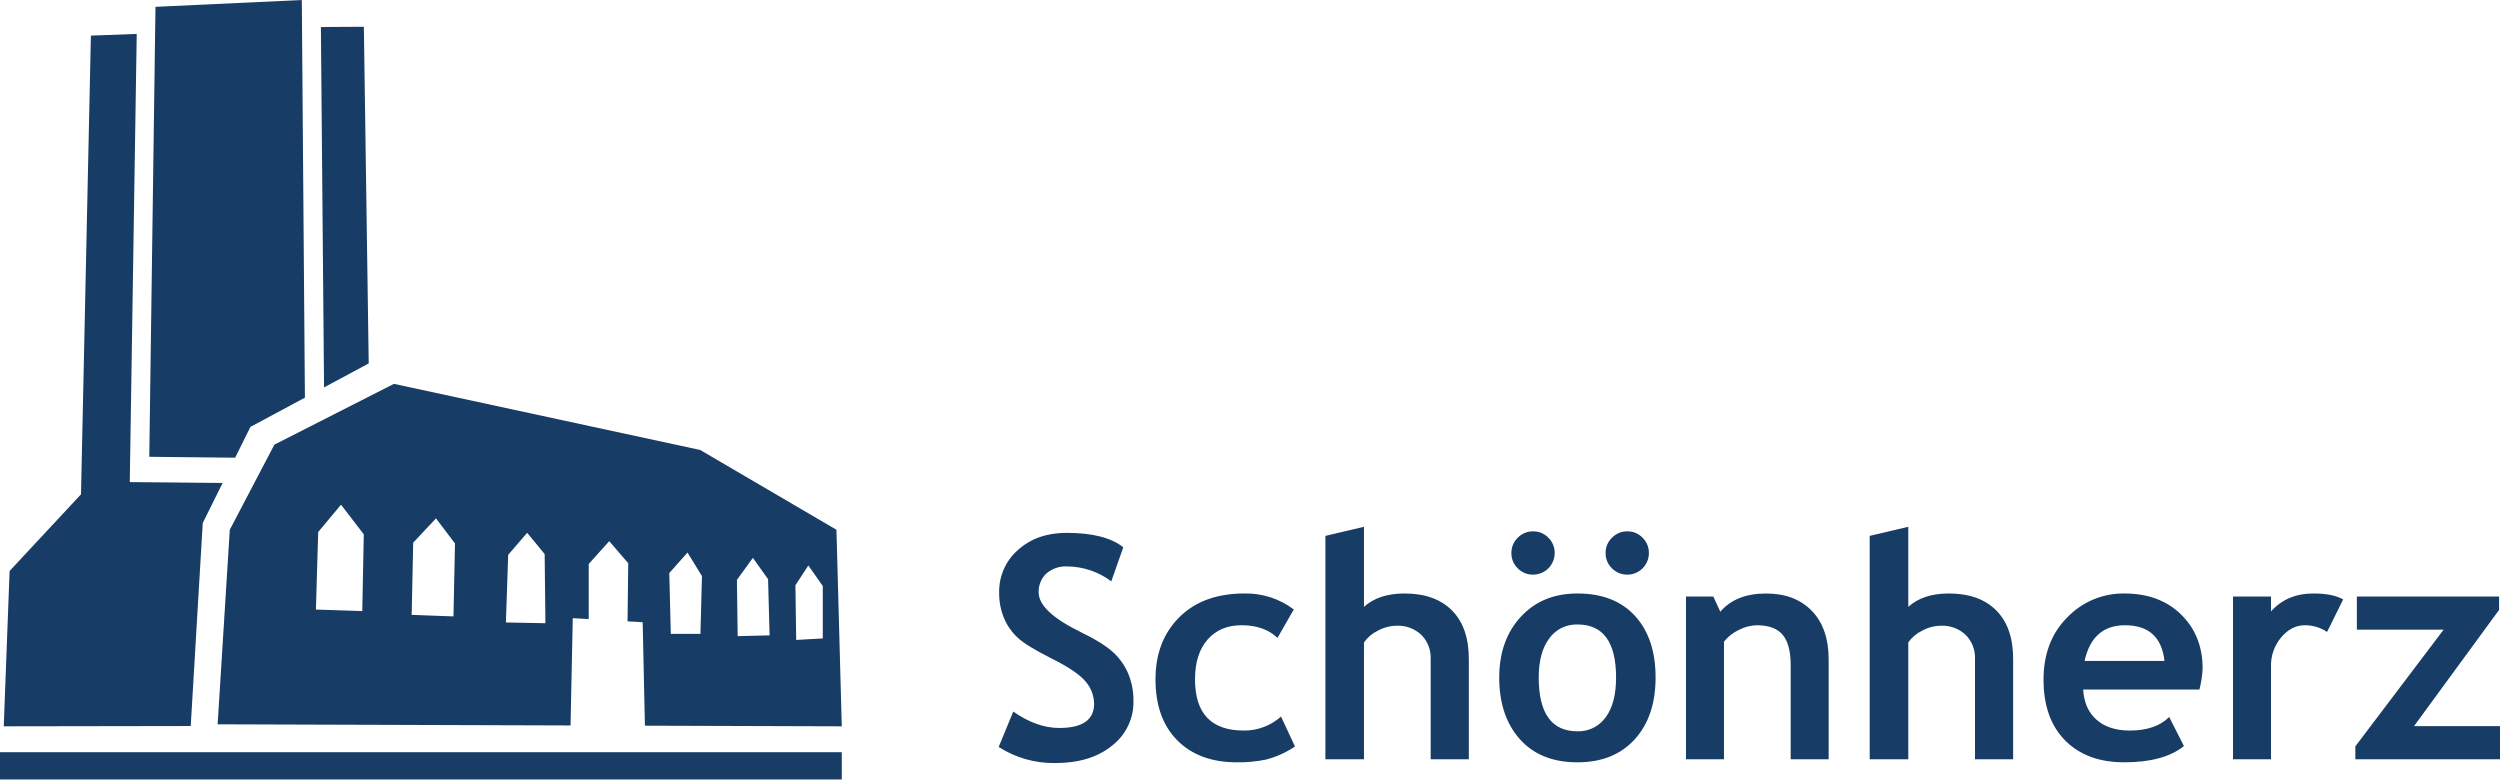
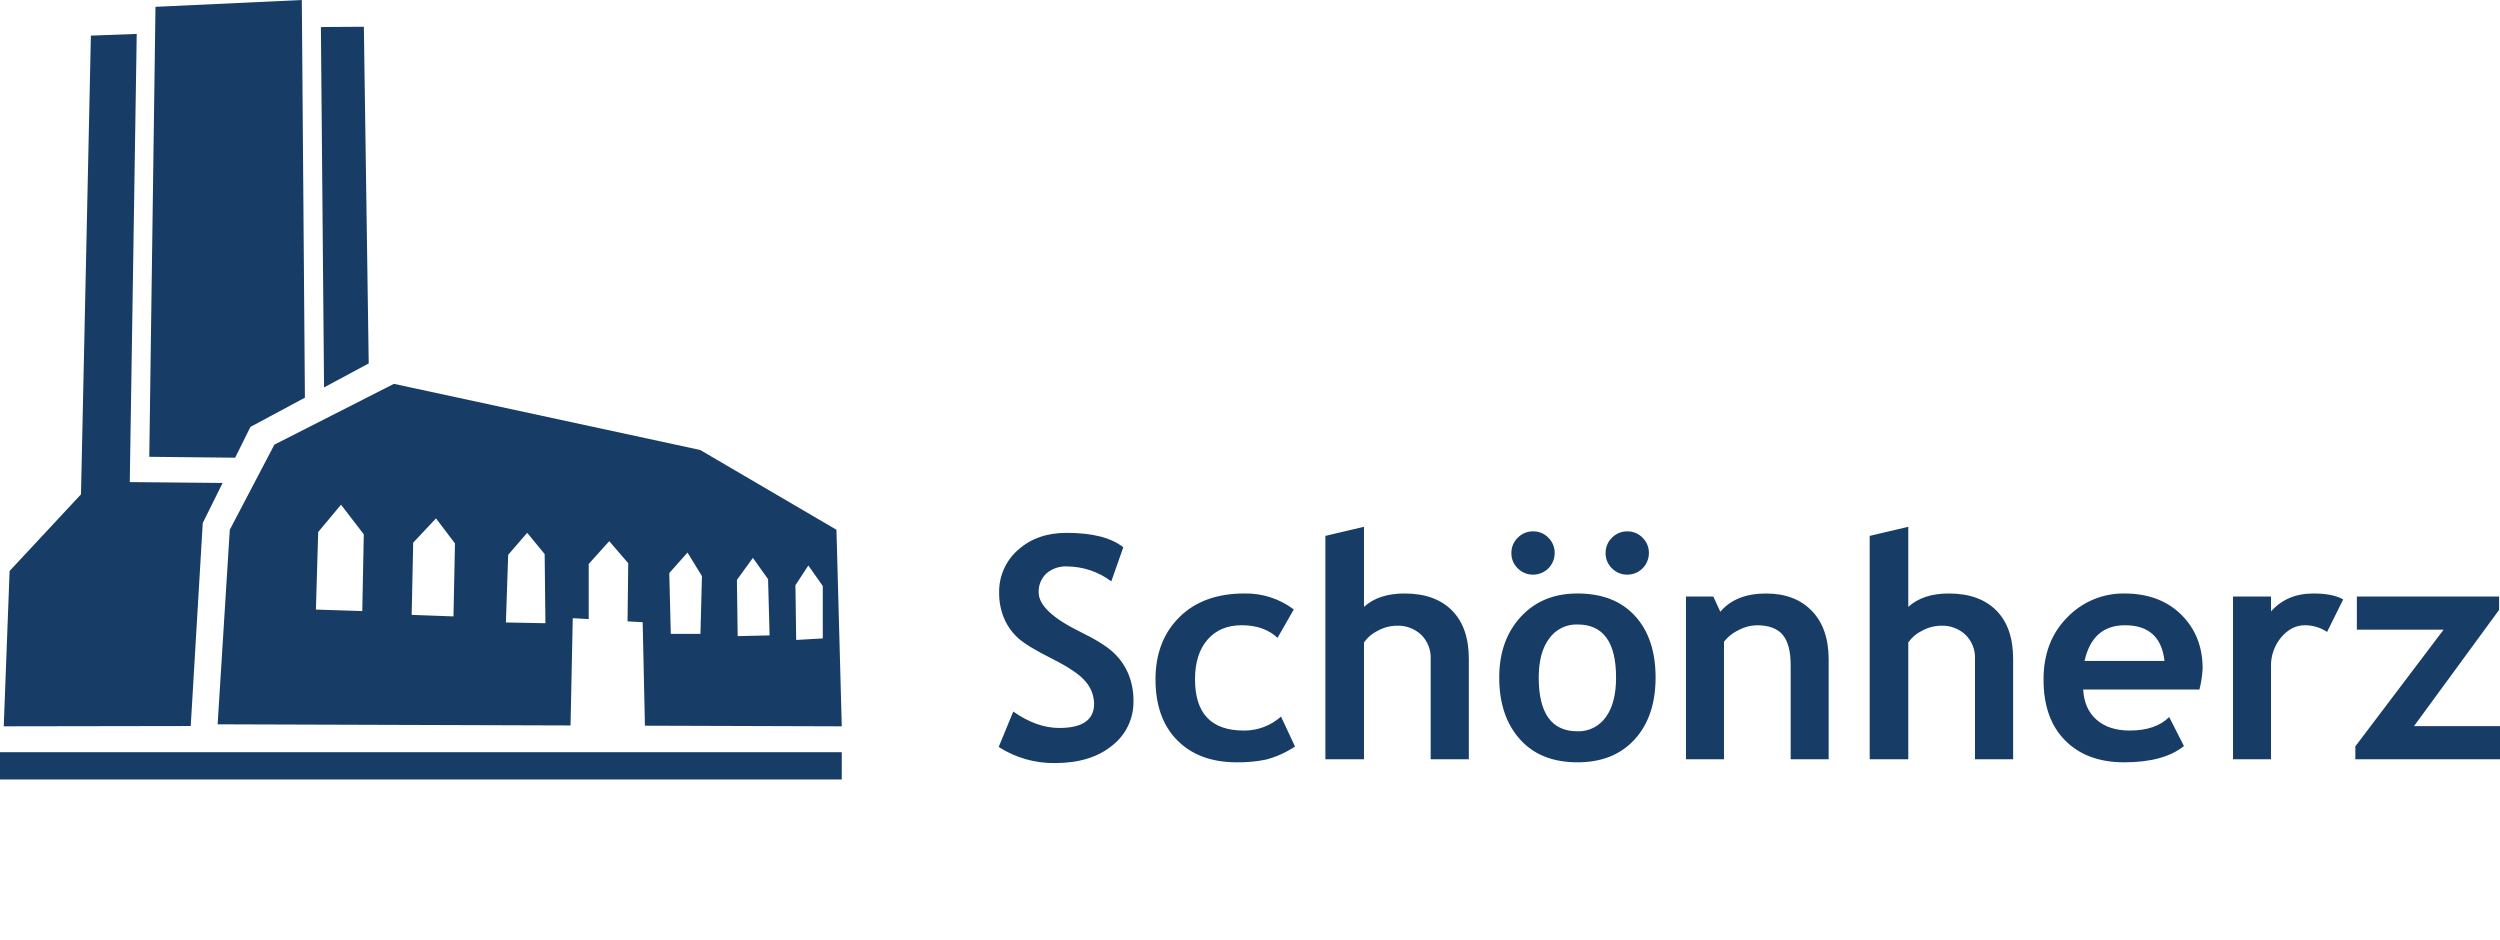
- <svg xmlns="http://www.w3.org/2000/svg" viewBox="0 0 823.953 256.894">
+ <svg xmlns="http://www.w3.org/2000/svg" viewBox="0 0 823.953 309.73">
  <path d="M77.5 150.85l-28.3-.3 2.044-148.3L99.472 0l1.02 131.063-17.959 9.637zm-10.679 21.523l6.55-13.2-30.6-.286 2.29-147.709-.746.028-14.359.531-3.263 151.186L3.165 188.19l-1.929 51.192 61.624-.1zm54.7-52.6l-1.6-110.953-13.221.08-.939.035 1.04 118.748zm-31.09 26.773l39.4-20.036 100.933 21.79 44.915 26.3 1.753 64.783-64.879-.21-.739-34.1-4.99-.289.231-19.162-6.261-7.264-6.762 7.514v18.168l-5.26-.3-.733 35.357-116.312-.377 4.007-64.12zm171.727 46.334l.25 18.032 8.766-.5v-17.28l-4.759-6.762zm-19.285-1.754l.25 18.534 10.519-.25-.5-18.534-5.009-7.013zm-22.291-2.254l.5 20.037h9.768l.5-19.035-4.759-7.764zm-53.847 16.28l13.024.25-.251-22.791-5.76-7.012-6.262 7.263zm-31.056-2.5l13.775.5.5-24.043-6.262-8.265-7.513 8.014zm-31.56-1.752l15.278.5.5-25.3-7.513-9.767-7.514 9.016zM0 256.894h277.432v-8.988H0zm347.678-5.4q11.819 0 18.856-5.759a18.142 18.142 0 0 0 7.036-14.674 22.9 22.9 0 0 0-1.7-8.99 20.407 20.407 0 0 0-4.958-7.061q-3.255-3.03-10.618-6.636-13.971-6.81-13.971-13.121a8.189 8.189 0 0 1 2.478-6.186 9.689 9.689 0 0 1 6.987-2.378 24.477 24.477 0 0 1 14.473 4.908l3.957-11.219q-5.961-4.756-18.681-4.757-9.765 0-16 5.609a18.187 18.187 0 0 0-6.235 14.123 21.256 21.256 0 0 0 1.577 8.313 18.581 18.581 0 0 0 4.508 6.486q2.93 2.73 11.368 6.961t11.143 7.638a11.35 11.35 0 0 1 2.7 7.161q0 8.014-11.468 8.013-7.465 0-15.175-5.408l-4.808 11.669a33.552 33.552 0 0 0 18.531 5.308zm62.451-55.894q-13.572 0-21.435 7.813t-7.863 20.487q0 12.871 7.188 20.108t19.606 7.237a45.19 45.19 0 0 0 9.641-.9 31.8 31.8 0 0 0 9.541-4.307l-4.608-9.867a18.156 18.156 0 0 1-12.27 4.608q-16.075 0-16.076-16.878 0-8.362 4.131-13.1t11.244-4.733q7.41 0 11.819 4.157l5.359-9.365a26.116 26.116 0 0 0-16.277-5.26zm73.971 54.642v-33.054q0-10.416-5.558-16t-15.626-5.588q-8.514 0-13.372 4.408v-26.39l-12.721 3v73.62h12.721v-38.509a11.56 11.56 0 0 1 4.507-3.831 13.248 13.248 0 0 1 6.26-1.677 11.175 11.175 0 0 1 8.114 3 10.575 10.575 0 0 1 3.1 7.962v33.054zm16.8-6.636q6.786 7.64 19.006 7.638 11.97 0 18.856-7.562t6.888-20.382q0-12.87-6.761-20.282t-18.981-7.418q-11.619 0-18.706 7.713t-7.087 19.987q0 12.67 6.785 20.306zm-.676-66.383a6.9 6.9 0 0 0-2.1 5.059 6.814 6.814 0 0 0 2.1 5.033 6.935 6.935 0 0 0 5.058 2.078 7.1 7.1 0 0 0 7.112-7.111 6.944 6.944 0 0 0-2.079-5.059 6.815 6.815 0 0 0-5.033-2.1 6.9 6.9 0 0 0-5.056 2.1zm10.367 33.2a11.041 11.041 0 0 1 9.315-4.608q12.721 0 12.72 17.478 0 8.515-3.43 13.122a10.976 10.976 0 0 1-9.29 4.607q-12.771 0-12.771-17.729.002-8.259 3.458-12.865zm20.683-33.2a6.9 6.9 0 0 0-2.1 5.059 6.817 6.817 0 0 0 2.1 5.033 6.937 6.937 0 0 0 5.059 2.078 7.095 7.095 0 0 0 7.111-7.111 6.943 6.943 0 0 0-2.078-5.059 6.817 6.817 0 0 0-5.033-2.1 6.9 6.9 0 0 0-5.057 2.1zm71.417 73.019v-32.9q0-10.264-5.534-16t-15.1-5.734q-9.966 0-15.074 6.01l-2.3-5.008h-9.014v53.637h12.521v-38.768a13.546 13.546 0 0 1 4.883-3.856 13.3 13.3 0 0 1 5.884-1.553q5.959 0 8.589 3.156t2.629 10.016v31zm60.8 0v-33.054q0-10.416-5.558-16t-15.625-5.588q-8.514 0-13.372 4.408v-26.39l-12.72 3v73.62h12.72v-38.509a11.556 11.556 0 0 1 4.508-3.831 13.248 13.248 0 0 1 6.26-1.677 11.174 11.174 0 0 1 8.113 3 10.576 10.576 0 0 1 3.105 7.962v33.054zm62.453-29.948q0-10.768-7.062-17.729t-18.73-6.965a25.61 25.61 0 0 0-18.805 7.863q-7.839 7.863-7.838 20.533 0 12.873 7.136 20.058t19.407 7.187q13.12 0 19.732-5.359l-4.858-9.565q-4.457 4.457-13.021 4.457-6.862 0-10.918-3.556t-4.407-9.966h38.313a34.989 34.989 0 0 0 1.052-6.958zm-25.591-14.224q11.718 0 13.021 11.77h-26.343q2.604-11.769 13.322-11.77zm71.917-8.513q-3.406-1.954-9.817-1.954-8.712 0-13.972 5.91v-4.908h-12.52v53.637h12.52v-30.549a14.375 14.375 0 0 1 3.38-9.666q3.381-3.956 7.738-3.957a13.141 13.141 0 0 1 7.362 2.2zm51.683 52.685v-10.918h-28.346l28.046-38.312v-4.407h-46.877v10.918h28.6l-29.1 38.462v4.257z" fill="#173c65" />
</svg>
